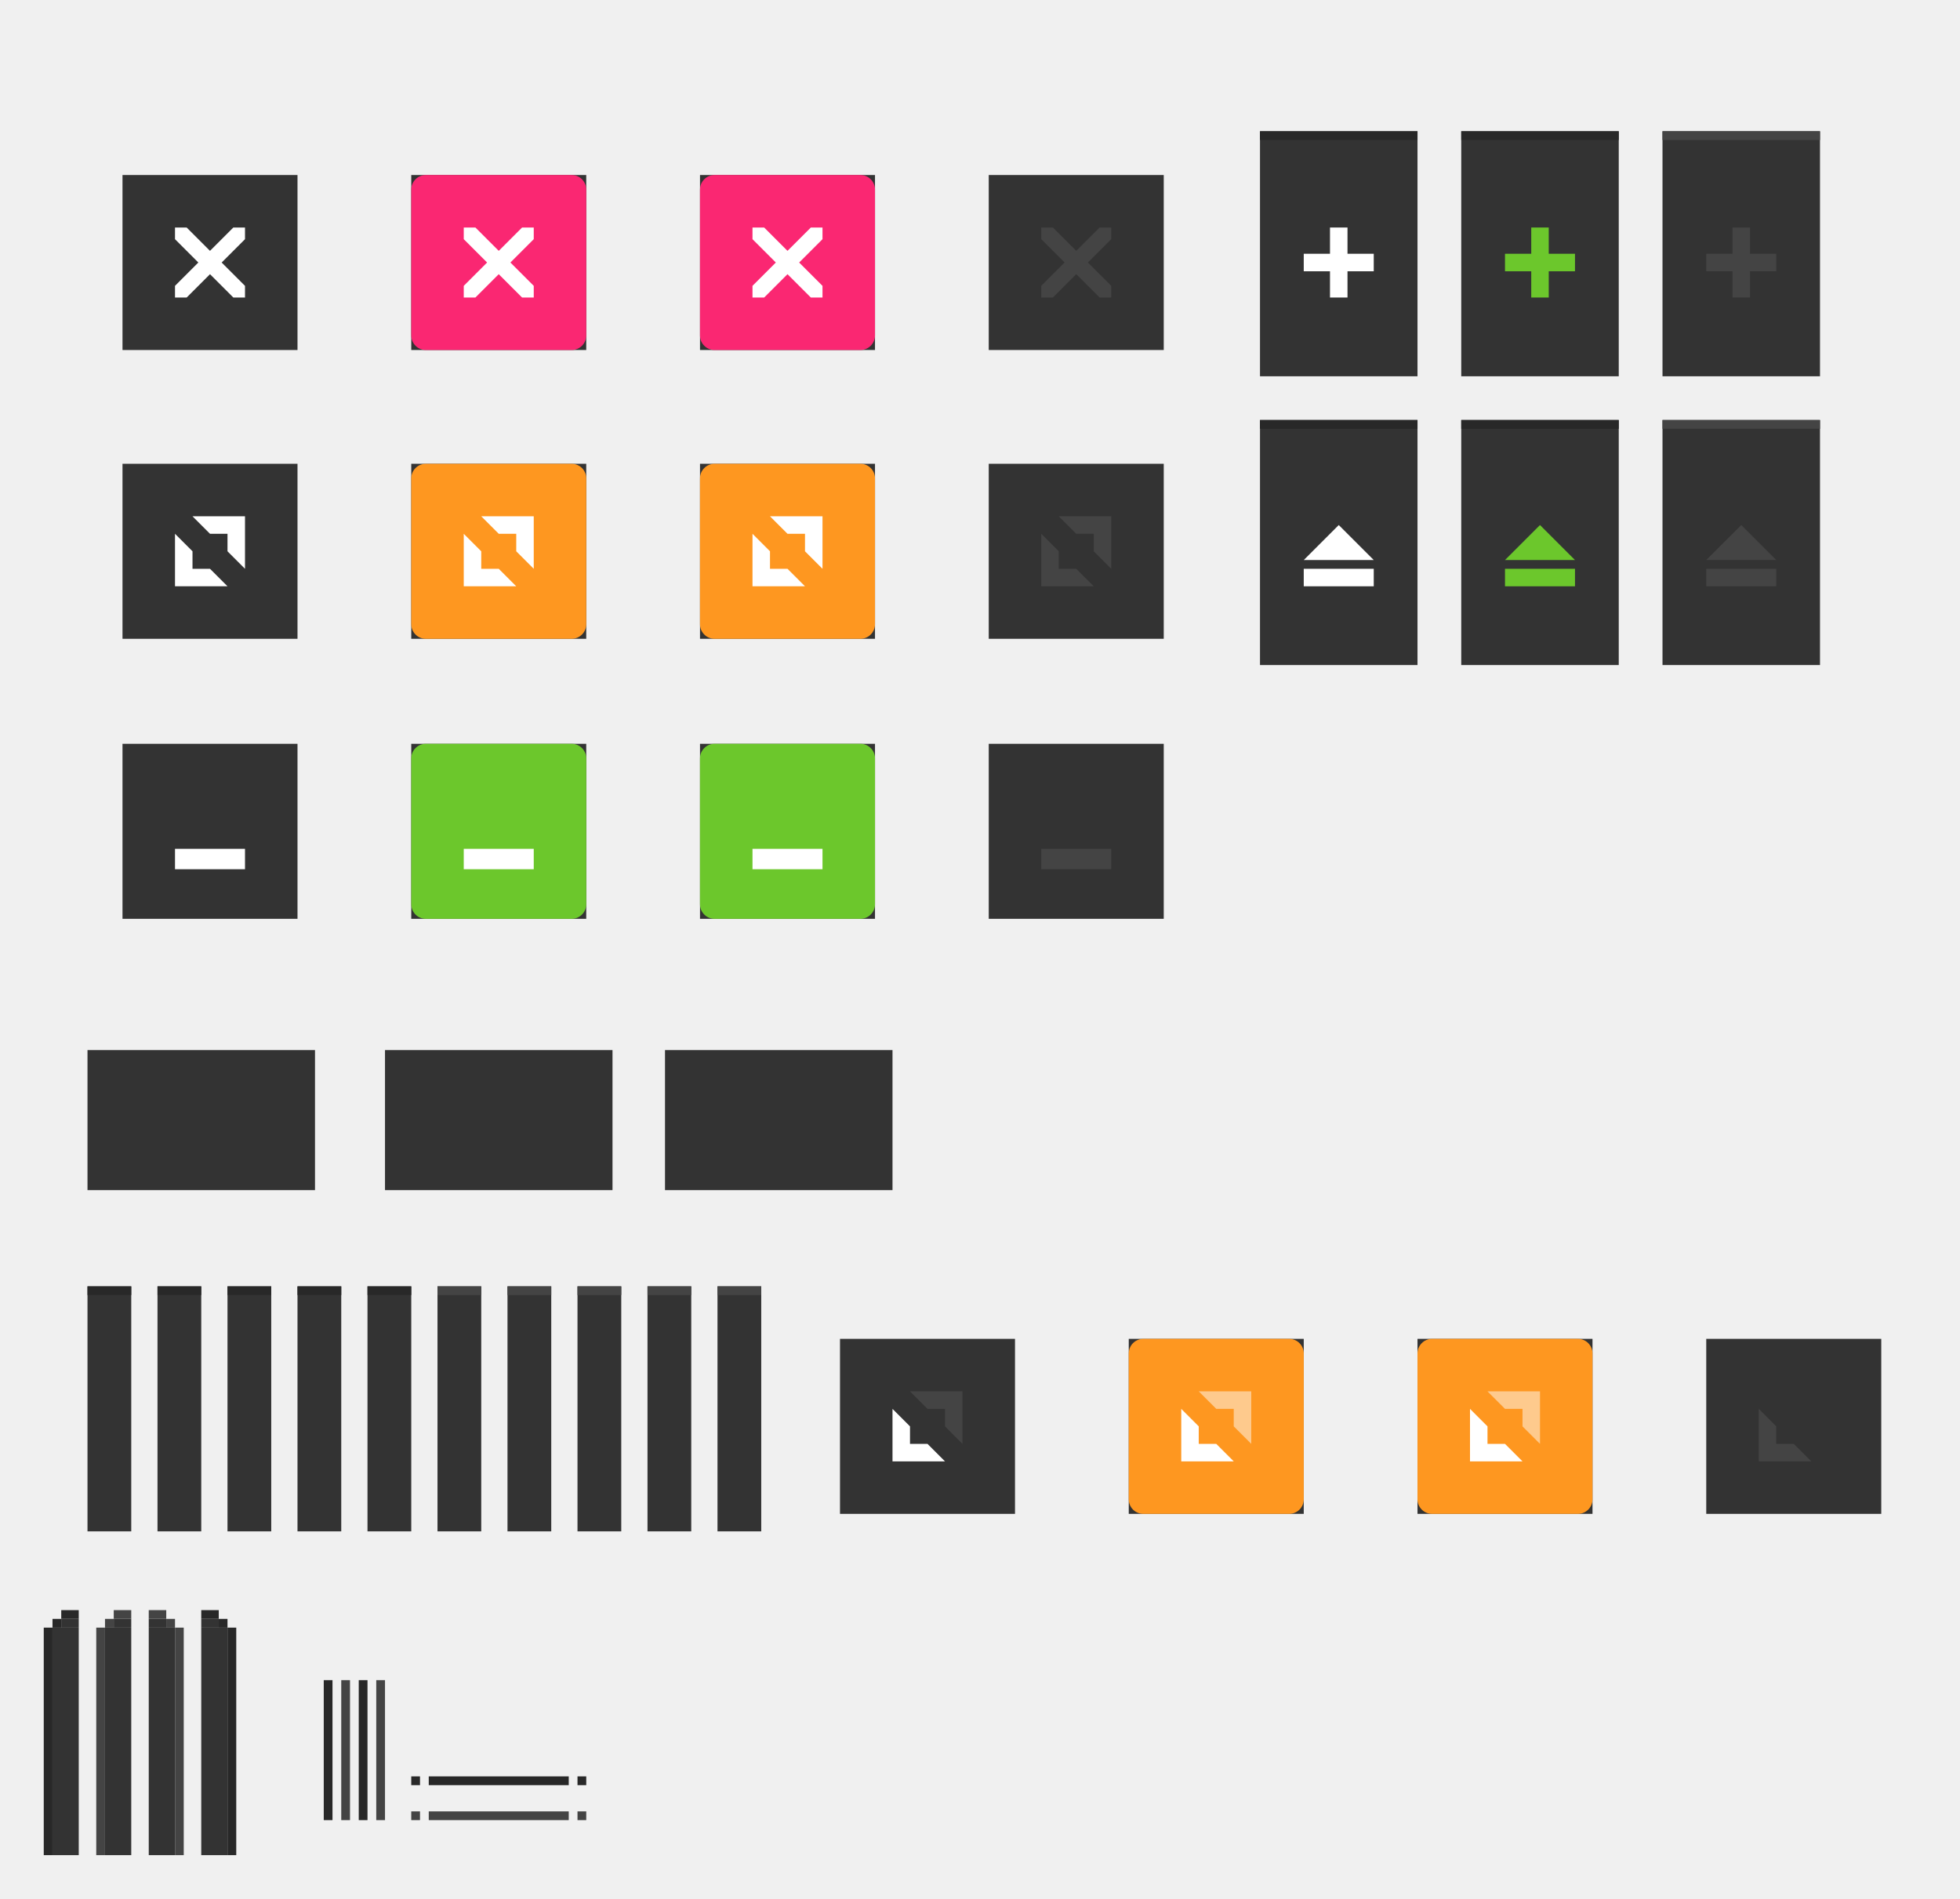
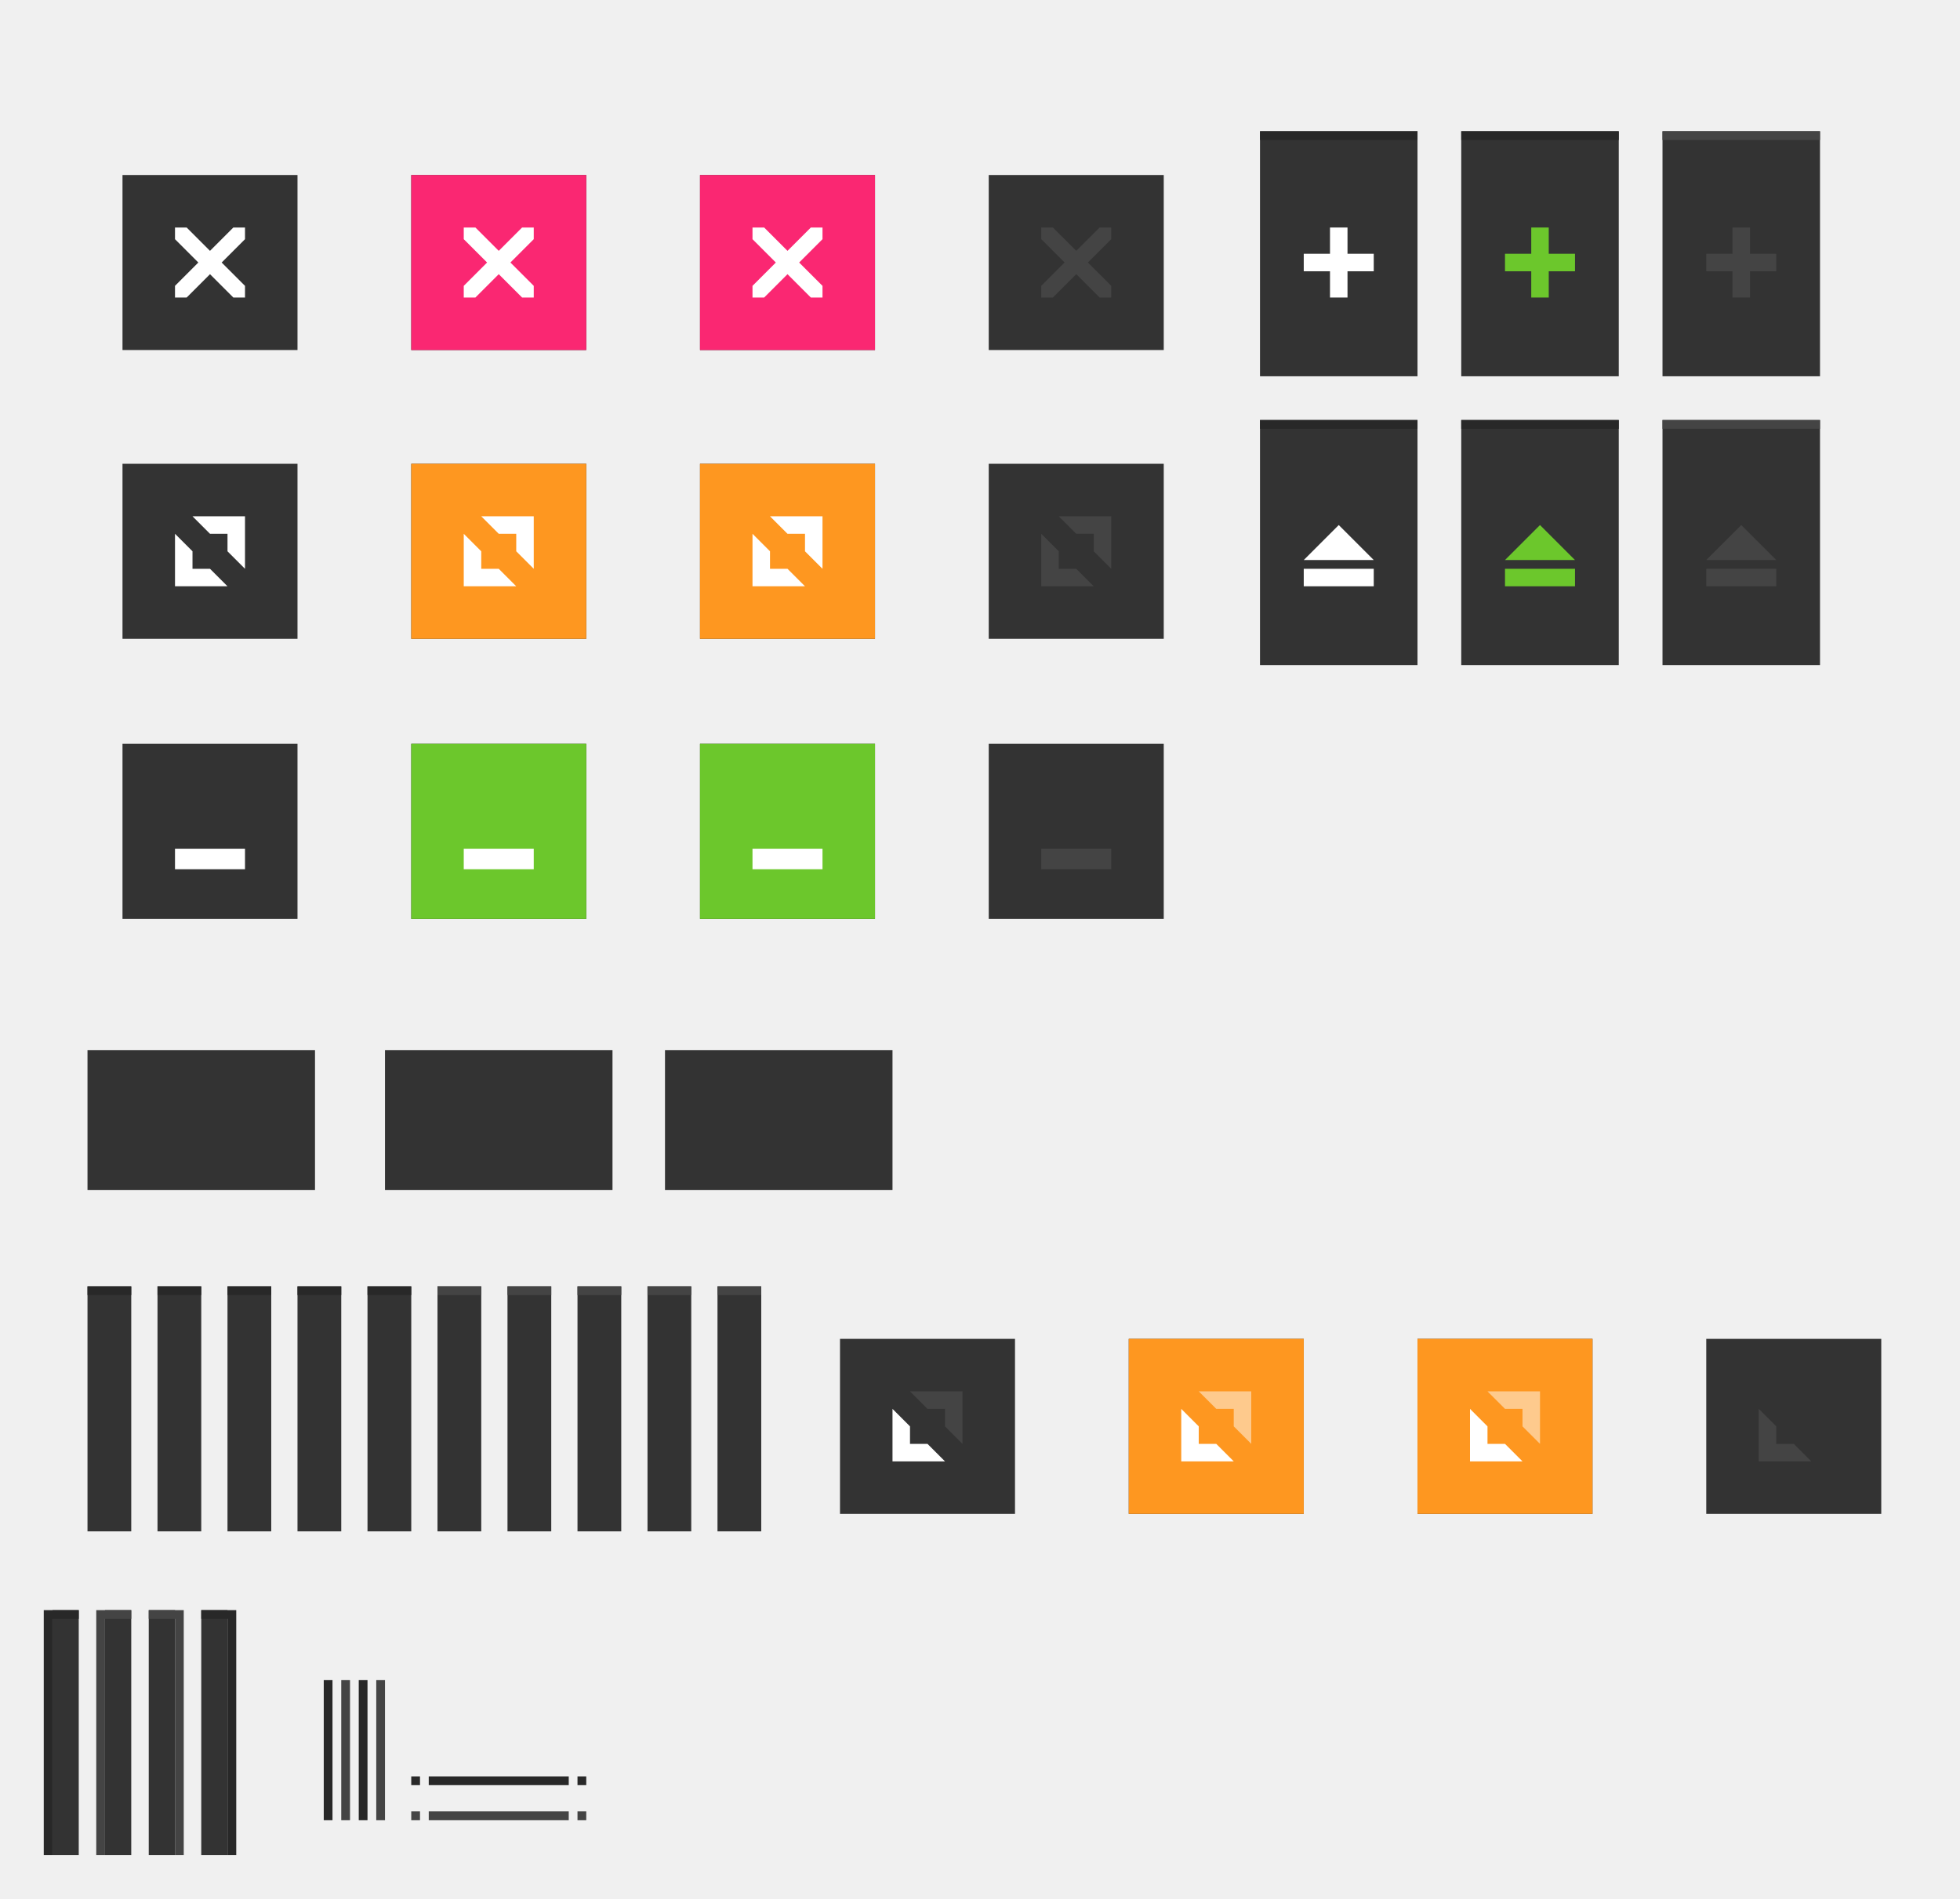
<svg xmlns="http://www.w3.org/2000/svg" xmlns:ns1="http://www.openswatchbook.org/uri/2009/osb" width="224" height="217" viewBox="0 0 224 217" id="svg2" version="1.1">
  <defs id="defs4">
    <linearGradient id="selected_bg_color" ns1:paint="solid">
      <stop style="stop-color:#5294e2;stop-opacity:1;" offset="0" id="stop4407" />
    </linearGradient>
    <linearGradient id="selected_fg_color" ns1:paint="solid">
      <stop style="stop-color:#ffffffgit;stop-opacity:1;" offset="0" id="stop4402" />
    </linearGradient>
  </defs>
  <g id="layer1" transform="translate(5,-547.3622)">
    <rect y="667.362" x="5" height="16" width="26" id="menu-active" style="opacity:1;fill:#333333;fill-opacity:1;stroke:none;stroke-width:1;stroke-linecap:butt;stroke-linejoin:round;stroke-miterlimit:4;stroke-dasharray:none;stroke-dashoffset:0;stroke-opacity:1" />
    <rect transform="scale(-1,1)" y="739.362" x="-37" height="16" width="1" id="right-active" style="opacity:1;fill:#282828;fill-opacity:1;stroke:none;stroke-width:1;stroke-linecap:butt;stroke-linejoin:round;stroke-miterlimit:4;stroke-dasharray:none;stroke-dashoffset:0;stroke-opacity:1" />
    <rect transform="scale(-1,1)" y="739.362" x="-39" height="16" width="1" id="right-inactive" style="opacity:1;fill:#444444;fill-opacity:1;stroke:none;stroke-width:1;stroke-linecap:butt;stroke-linejoin:round;stroke-miterlimit:4;stroke-dasharray:none;stroke-dashoffset:0;stroke-opacity:1" />
    <rect transform="matrix(0,-1,-1,0,0,0)" y="-60" x="-755.362" height="16" width="1" id="bottom-inactive" style="opacity:1;fill:#444444;fill-opacity:1;stroke:none;stroke-width:0.577;stroke-linecap:butt;stroke-linejoin:round;stroke-miterlimit:4;stroke-dasharray:none;stroke-dashoffset:0;stroke-opacity:1" />
    <rect transform="scale(-1,1)" y="739.362" x="-33" height="16" width="1" id="left-active" style="opacity:1;fill:#282828;fill-opacity:1;stroke:none;stroke-width:1;stroke-linecap:butt;stroke-linejoin:round;stroke-miterlimit:4;stroke-dasharray:none;stroke-dashoffset:0;stroke-opacity:1" />
    <rect transform="scale(-1,1)" y="739.362" x="-35" height="16" width="1" id="left-inactive" style="opacity:1;fill:#444444;fill-opacity:1;stroke:none;stroke-width:1;stroke-linecap:butt;stroke-linejoin:round;stroke-miterlimit:4;stroke-dasharray:none;stroke-dashoffset:0;stroke-opacity:1" />
    <rect transform="matrix(0,-1,-1,0,0,0)" y="-60" x="-751.362" height="16" width="1" id="bottom-active" style="opacity:1;fill:#282828;fill-opacity:1;stroke:none;stroke-width:0.577;stroke-linecap:butt;stroke-linejoin:round;stroke-miterlimit:4;stroke-dasharray:none;stroke-dashoffset:0;stroke-opacity:1" />
    <rect y="750.362" x="42" height="1" width="1" id="bottom-left-active" style="opacity:1;fill:#282828;fill-opacity:1;stroke:none;stroke-width:1;stroke-miterlimit:4;stroke-dasharray:none;stroke-opacity:0.063" />
    <rect style="opacity:1;fill:#444444;fill-opacity:1;stroke:none;stroke-width:1;stroke-miterlimit:4;stroke-dasharray:none;stroke-opacity:0.063" id="bottom-left-inactive" width="1" height="1" x="42" y="754.362" />
    <rect style="opacity:1;fill:#282828;fill-opacity:1;stroke:none;stroke-width:1;stroke-miterlimit:4;stroke-dasharray:none;stroke-opacity:0.063" id="bottom-right-active" width="1" height="1" x="61" y="750.362" />
    <rect y="754.362" x="61" height="1" width="1" id="bottom-right-inactive" style="opacity:1;fill:#444444;fill-opacity:1;stroke:none;stroke-width:1;stroke-miterlimit:4;stroke-dasharray:none;stroke-opacity:0.063" />
-     <g id="close-prelight" transform="translate(-246.7803,9.949768)">
-       <rect y="552.412" x="284.78" height="28" width="28" id="rect277" style="opacity:1;fill:#d6d6d6;fill-opacity:0;stroke:none;stroke-width:1;stroke-linecap:butt;stroke-linejoin:round;stroke-miterlimit:4;stroke-dasharray:none;stroke-dashoffset:0;stroke-opacity:1" />
-       <rect style="fill:#333333;fill-opacity:1" id="rect279" width="20" height="20" x="288.78" y="557.412" />
-       <rect style="opacity:1;fill:#fa2772;fill-opacity:1;stroke:none;stroke-width:1;stroke-miterlimit:4;stroke-dasharray:none;stroke-dashoffset:0;stroke-opacity:1" id="rect281" width="20" height="20" x="288.78" y="557.412" ry="1.667" />
-       <path style="fill:#ffffff;fill-opacity:1;stroke:none" d="m 294.78,563.412 v 1.333 l 2.667,2.667 -2.667,2.667 v 1.333 h 1.333 l 2.667,-2.667 2.667,2.667 h 1.333 v -1.333 l -2.667,-2.667 2.667,-2.667 v -1.333 h -1.333 l -2.667,2.667 -2.667,-2.667 z" id="path283" />
+     <g id="close-prelight">
+       <rect y="562.362" x="38" height="28" width="28" id="rect277" style="opacity:1;fill:#d6d6d6;fill-opacity:0;stroke:none;stroke-width:1;stroke-linecap:butt;stroke-linejoin:round;stroke-miterlimit:4;stroke-dasharray:none;stroke-dashoffset:0;stroke-opacity:1" />
+       <rect style="fill:#333333;fill-opacity:1" id="rect279" width="20" height="20" x="42" y="567.362" />
+       <rect style="opacity:1;fill:#fa2772;fill-opacity:1;stroke:none;stroke-width:1;stroke-miterlimit:4;stroke-dasharray:none;stroke-dashoffset:0;stroke-opacity:1" id="rect281" width="20" height="20" x="42" y="567.362" ry="0" />
+       <path style="fill:#ffffff;fill-opacity:1;stroke:none" d="m 48,573.362 v 1.333 l 2.667,2.667 -2.667,2.667 v 1.333 h 1.333 l 2.667,-2.667 2.667,2.667 h 1.333 v -1.333 l -2.667,-2.667 2.667,-2.667 v -1.333 h -1.333 l -2.667,2.667 -2.667,-2.667 z" id="path283" />
    </g>
    <g id="close-active">
      <rect style="opacity:1;fill:#d6d6d6;fill-opacity:0;stroke:none;stroke-width:1;stroke-linecap:butt;stroke-linejoin:round;stroke-miterlimit:4;stroke-dasharray:none;stroke-dashoffset:0;stroke-opacity:1" id="rect289" width="28" height="28" x="5" y="562.362" />
      <rect style="fill:#333333;fill-opacity:1" id="rect291" width="20" height="20" x="9" y="567.362" />
      <rect ry="1.667" y="567.362" x="9" height="20" width="20" id="rect293" style="opacity:1;fill:#3399ff;fill-opacity:0;stroke:none;stroke-width:1;stroke-miterlimit:4;stroke-dasharray:none;stroke-dashoffset:0;stroke-opacity:1" />
      <path id="path297" d="m 15,573.362 v 1.333 l 2.667,2.667 -2.667,2.667 v 1.333 h 1.333 l 2.667,-2.667 2.667,2.667 h 1.333 v -1.333 l -2.667,-2.667 2.667,-2.667 v -1.333 h -1.333 l -2.667,2.667 -2.667,-2.667 z" style="fill:#ffffff;fill-opacity:1;stroke:none" />
    </g>
    <g id="maximize-active">
      <rect style="fill:#333333;fill-opacity:1" id="rect303" width="20" height="20" x="9" y="600.362" />
      <rect y="595.362" x="5" height="28" width="28" id="rect305" style="opacity:1;fill:#d6d6d6;fill-opacity:0;stroke:none;stroke-width:1;stroke-linecap:butt;stroke-linejoin:round;stroke-miterlimit:4;stroke-dasharray:none;stroke-dashoffset:0;stroke-opacity:1" />
      <rect style="opacity:1;fill:#4a90d9;fill-opacity:0;stroke:none;stroke-width:1;stroke-miterlimit:4;stroke-dasharray:none;stroke-dashoffset:0;stroke-opacity:1" id="rect307" width="20" height="20" x="9" y="600.362" ry="1.667" />
      <path style="fill:#ffffff;fill-opacity:1;fill-rule:evenodd;stroke:none;stroke-width:1px;stroke-linecap:butt;stroke-linejoin:miter;stroke-opacity:1" d="m 17,606.362 2,2 h 2 v 2 l 2,2 v -6 z m -2,2 v 6 h 6 l -2,-2 h -2 v -2 z" id="path311" />
    </g>
-     <g id="maximize-prelight" transform="translate(-246.7803,9.949768)">
-       <rect style="fill:#6a6a6a;fill-opacity:0" id="rect317" width="28" height="28" x="284.78" y="585.412" />
-       <rect style="fill:#333333;fill-opacity:1" id="rect319" width="20" height="20" x="288.78" y="590.412" ry="2.841797e-05" />
-       <rect ry="1.667" y="590.412" x="288.78" height="20" width="20" id="rect321" style="opacity:1;fill:#fe9720;fill-opacity:1;stroke:none;stroke-width:1;stroke-miterlimit:4;stroke-dasharray:none;stroke-dashoffset:0;stroke-opacity:1" />
-       <path id="path323" d="m 296.78,596.412 2,2 h 2 v 2 l 2,2 v -6 z m -2,2 v 6 h 6 l -2,-2 h -2 v -2 z" style="fill:#ffffff;fill-opacity:1;fill-rule:evenodd;stroke:none;stroke-width:1px;stroke-linecap:butt;stroke-linejoin:miter;stroke-opacity:1" />
+     <g id="maximize-prelight">
+       <rect style="fill:#6a6a6a;fill-opacity:0" id="rect317" width="28" height="28" x="38" y="595.362" />
+       <rect style="fill:#333333;fill-opacity:1" id="rect319" width="20" height="20" x="42" y="600.362" ry="2.841797e-05" />
+       <rect ry="0" y="600.362" x="42" height="20" width="20" id="rect321" style="opacity:1;fill:#fe9720;fill-opacity:1;stroke:none;stroke-width:1;stroke-miterlimit:4;stroke-dasharray:none;stroke-dashoffset:0;stroke-opacity:1" />
+       <path id="path323" d="m 50,606.362 2,2 h 2 v 2 l 2,2 v -6 z m -2,2 v 6 h 6 l -2,-2 h -2 v -2 z" style="fill:#ffffff;fill-opacity:1;fill-rule:evenodd;stroke:none;stroke-width:1px;stroke-linecap:butt;stroke-linejoin:miter;stroke-opacity:1" />
    </g>
    <g id="hide-active">
      <rect y="627.362" x="5" height="28" width="28" id="rect329" style="opacity:1;fill:#d6d6d6;fill-opacity:0;stroke:none;stroke-width:1;stroke-linecap:butt;stroke-linejoin:round;stroke-miterlimit:4;stroke-dasharray:none;stroke-dashoffset:0;stroke-opacity:1" />
      <rect style="fill:#333333;fill-opacity:1" id="rect331" width="20" height="20" x="9" y="632.362" />
      <rect ry="1.667" y="632.362" x="9" height="20" width="20" id="rect333" style="opacity:1;fill:#4a90d9;fill-opacity:0;stroke:none;stroke-width:1;stroke-miterlimit:4;stroke-dasharray:none;stroke-dashoffset:0;stroke-opacity:1" />
      <rect style="opacity:1;fill:#ffffff;fill-opacity:1;stroke:none;stroke-width:1;stroke-miterlimit:4;stroke-dasharray:none;stroke-dashoffset:0;stroke-opacity:1" id="rect337" width="8" height="2.333" x="15" y="644.362" />
    </g>
-     <g id="hide-prelight" transform="translate(-246.7803,9.949768)">
-       <rect y="617.412" x="284.78" height="28" width="28" id="rect343" style="opacity:1;fill:#d6d6d6;fill-opacity:0;stroke:none;stroke-width:1;stroke-linecap:butt;stroke-linejoin:round;stroke-miterlimit:4;stroke-dasharray:none;stroke-dashoffset:0;stroke-opacity:1" />
-       <rect style="fill:#333333;fill-opacity:1" id="rect345" width="20" height="20" x="288.78" y="622.412" />
-       <rect style="opacity:1;fill:#6cc72c;fill-opacity:1;stroke:none;stroke-width:1;stroke-miterlimit:4;stroke-dasharray:none;stroke-dashoffset:0;stroke-opacity:1" id="rect347" width="20" height="20" x="288.78" y="622.412" ry="1.667" />
-       <rect y="634.412" x="294.78" height="2.333" width="8" id="rect349" style="opacity:1;fill:#ffffff;fill-opacity:1;stroke:none;stroke-width:1;stroke-miterlimit:4;stroke-dasharray:none;stroke-dashoffset:0;stroke-opacity:1" />
+     <g id="hide-prelight">
+       <rect y="627.362" x="38" height="28" width="28" id="rect343" style="opacity:1;fill:#d6d6d6;fill-opacity:0;stroke:none;stroke-width:1;stroke-linecap:butt;stroke-linejoin:round;stroke-miterlimit:4;stroke-dasharray:none;stroke-dashoffset:0;stroke-opacity:1" />
+       <rect style="fill:#333333;fill-opacity:1" id="rect345" width="20" height="20" x="42" y="632.362" />
+       <rect style="opacity:1;fill:#6cc72c;fill-opacity:1;stroke:none;stroke-width:1;stroke-miterlimit:4;stroke-dasharray:none;stroke-dashoffset:0;stroke-opacity:1" id="rect347" width="20" height="20" x="42" y="632.362" ry="0" />
+       <rect y="644.362" x="48" height="2.333" width="8" id="rect349" style="opacity:1;fill:#ffffff;fill-opacity:1;stroke:none;stroke-width:1;stroke-miterlimit:4;stroke-dasharray:none;stroke-dashoffset:0;stroke-opacity:1" />
    </g>
    <g id="stick-active">
      <rect style="opacity:1;fill:#333333;fill-opacity:1;stroke:none;stroke-width:0.802;stroke-linecap:butt;stroke-linejoin:round;stroke-miterlimit:4;stroke-dasharray:none;stroke-dashoffset:0;stroke-opacity:1" id="rect355" width="18" height="28" x="139" y="562.362" />
      <rect style="opacity:1;fill:#282828;fill-opacity:1;stroke:none;stroke-width:0.802;stroke-linecap:butt;stroke-linejoin:round;stroke-miterlimit:4;stroke-dasharray:none;stroke-dashoffset:0;stroke-opacity:1" id="rect357" width="18" height="1" x="139" y="562.362" />
      <g id="g365" transform="translate(-4,9.00001)" style="fill:#ffffff;fill-opacity:1">
        <rect y="564.362" x="151" height="8" width="2" id="rect361" style="opacity:1;fill:#ffffff;fill-opacity:1;stroke:none;stroke-width:1;stroke-linecap:butt;stroke-linejoin:round;stroke-miterlimit:4;stroke-dasharray:none;stroke-dashoffset:0;stroke-opacity:1" />
        <rect transform="rotate(90)" y="-156" x="567.362" height="8" width="2" id="rect363" style="opacity:1;fill:#ffffff;fill-opacity:1;stroke:none;stroke-width:1;stroke-linecap:butt;stroke-linejoin:round;stroke-miterlimit:4;stroke-dasharray:none;stroke-dashoffset:0;stroke-opacity:1" />
      </g>
    </g>
    <g id="stick-pressed">
      <rect y="562.362" x="162" height="28" width="18" id="rect371" style="opacity:1;fill:#333333;fill-opacity:1;stroke:none;stroke-width:0.802;stroke-linecap:butt;stroke-linejoin:round;stroke-miterlimit:4;stroke-dasharray:none;stroke-dashoffset:0;stroke-opacity:1" />
      <rect y="562.362" x="162" height="1" width="18" id="rect373" style="opacity:1;fill:#282828;fill-opacity:1;stroke:none;stroke-width:0.802;stroke-linecap:butt;stroke-linejoin:round;stroke-miterlimit:4;stroke-dasharray:none;stroke-dashoffset:0;stroke-opacity:1" />
      <g id="g381" transform="translate(19,9.00001)" style="fill:#6cc72c;fill-opacity:1">
        <rect y="564.362" x="151" height="8" width="2" id="rect377" style="opacity:1;fill:#6cc72c;fill-opacity:1;stroke:none;stroke-width:1;stroke-linecap:butt;stroke-linejoin:round;stroke-miterlimit:4;stroke-dasharray:none;stroke-dashoffset:0;stroke-opacity:1" />
        <rect transform="rotate(90)" y="-156" x="567.362" height="8" width="2" id="rect379" style="opacity:1;fill:#6cc72c;fill-opacity:1;stroke:none;stroke-width:1;stroke-linecap:butt;stroke-linejoin:round;stroke-miterlimit:4;stroke-dasharray:none;stroke-dashoffset:0;stroke-opacity:1" />
      </g>
    </g>
    <g id="stick-inactive">
      <rect y="562.362" x="185" height="28" width="18" id="rect387" style="opacity:1;fill:#333333;fill-opacity:1;stroke:none;stroke-width:0.802;stroke-linecap:butt;stroke-linejoin:round;stroke-miterlimit:4;stroke-dasharray:none;stroke-dashoffset:0;stroke-opacity:1" />
      <rect y="562.362" x="185" height="1" width="18" id="rect389" style="opacity:1;fill:#444444;fill-opacity:1;stroke:none;stroke-width:0.802;stroke-linecap:butt;stroke-linejoin:round;stroke-miterlimit:4;stroke-dasharray:none;stroke-dashoffset:0;stroke-opacity:1" />
      <g id="g397" transform="translate(42,9.00001)" style="fill:#444444;fill-opacity:1">
        <rect y="564.362" x="151" height="8" width="2" id="rect393" style="opacity:1;fill:#444444;fill-opacity:1;stroke:none;stroke-width:1;stroke-linecap:butt;stroke-linejoin:round;stroke-miterlimit:4;stroke-dasharray:none;stroke-dashoffset:0;stroke-opacity:1" />
        <rect transform="rotate(90)" y="-156" x="567.362" height="8" width="2" id="rect395" style="opacity:1;fill:#444444;fill-opacity:1;stroke:none;stroke-width:1;stroke-linecap:butt;stroke-linejoin:round;stroke-miterlimit:4;stroke-dasharray:none;stroke-dashoffset:0;stroke-opacity:1" />
      </g>
    </g>
    <g id="shade-active">
      <rect style="opacity:1;fill:#333333;fill-opacity:1;stroke:none;stroke-width:0.802;stroke-linecap:butt;stroke-linejoin:round;stroke-miterlimit:4;stroke-dasharray:none;stroke-dashoffset:0;stroke-opacity:1" id="rect403" width="18" height="28" x="139" y="595.362" />
      <rect style="opacity:1;fill:#282828;fill-opacity:1;stroke:none;stroke-width:0.802;stroke-linecap:butt;stroke-linejoin:round;stroke-miterlimit:4;stroke-dasharray:none;stroke-dashoffset:0;stroke-opacity:1" id="rect405" width="18" height="1" x="139" y="595.362" />
      <g id="g413" transform="translate(-6,4.999988)" style="fill:#ffffff;fill-opacity:1">
        <rect style="opacity:1;fill:#ffffff;fill-opacity:1;stroke:none;stroke-width:1;stroke-linecap:butt;stroke-linejoin:round;stroke-miterlimit:4;stroke-dasharray:none;stroke-dashoffset:0;stroke-opacity:1" id="rect409" width="2" height="8" x="607.362" y="-158" transform="rotate(90)" />
        <path id="path411" d="m 154,602.362 4,4 h -8 z" style="opacity:1;fill:#ffffff;fill-opacity:1;stroke:none;stroke-width:1;stroke-linecap:butt;stroke-linejoin:round;stroke-miterlimit:4;stroke-dasharray:none;stroke-dashoffset:0;stroke-opacity:1" />
      </g>
    </g>
    <g id="shade-pressed">
      <rect y="595.362" x="162" height="28" width="18" id="rect419" style="opacity:1;fill:#333333;fill-opacity:1;stroke:none;stroke-width:0.802;stroke-linecap:butt;stroke-linejoin:round;stroke-miterlimit:4;stroke-dasharray:none;stroke-dashoffset:0;stroke-opacity:1" />
      <rect y="595.362" x="162" height="1" width="18" id="rect421" style="opacity:1;fill:#282828;fill-opacity:1;stroke:none;stroke-width:0.802;stroke-linecap:butt;stroke-linejoin:round;stroke-miterlimit:4;stroke-dasharray:none;stroke-dashoffset:0;stroke-opacity:1" />
      <g id="g429" transform="translate(17,4.999988)" style="fill:#6cc72c;fill-opacity:1">
        <rect style="opacity:1;fill:#6cc72c;fill-opacity:1;stroke:none;stroke-width:1;stroke-linecap:butt;stroke-linejoin:round;stroke-miterlimit:4;stroke-dasharray:none;stroke-dashoffset:0;stroke-opacity:1" id="rect425" width="2" height="8" x="607.362" y="-158" transform="rotate(90)" />
        <path id="path427" d="m 154,602.362 4,4 h -8 z" style="opacity:1;fill:#6cc72c;fill-opacity:1;stroke:none;stroke-width:1;stroke-linecap:butt;stroke-linejoin:round;stroke-miterlimit:4;stroke-dasharray:none;stroke-dashoffset:0;stroke-opacity:1" />
      </g>
    </g>
    <g id="shade-inactive">
      <rect y="595.362" x="185" height="28" width="18" id="rect435" style="opacity:1;fill:#333333;fill-opacity:1;stroke:none;stroke-width:0.802;stroke-linecap:butt;stroke-linejoin:round;stroke-miterlimit:4;stroke-dasharray:none;stroke-dashoffset:0;stroke-opacity:1" />
      <rect y="595.362" x="185" height="1" width="18" id="rect437" style="opacity:1;fill:#444444;fill-opacity:1;stroke:none;stroke-width:0.802;stroke-linecap:butt;stroke-linejoin:round;stroke-miterlimit:4;stroke-dasharray:none;stroke-dashoffset:0;stroke-opacity:1" />
      <g id="g445" transform="translate(40,4.999988)" style="fill:#444444;fill-opacity:1">
        <rect style="opacity:1;fill:#444444;fill-opacity:1;stroke:none;stroke-width:1;stroke-linecap:butt;stroke-linejoin:round;stroke-miterlimit:4;stroke-dasharray:none;stroke-dashoffset:0;stroke-opacity:1" id="rect441" width="2" height="8" x="607.362" y="-158" transform="rotate(90)" />
        <path id="path443" d="m 154,602.362 4,4 h -8 z" style="opacity:1;fill:#444444;fill-opacity:1;stroke:none;stroke-width:1;stroke-linecap:butt;stroke-linejoin:round;stroke-miterlimit:4;stroke-dasharray:none;stroke-dashoffset:0;stroke-opacity:1" />
      </g>
    </g>
    <g id="title-1-active">
      <rect style="opacity:1;fill:#333333;fill-opacity:1;stroke:none;stroke-width:0.423;stroke-linecap:butt;stroke-linejoin:round;stroke-miterlimit:4;stroke-dasharray:none;stroke-dashoffset:0;stroke-opacity:1" id="rect487" width="5" height="28" x="5" y="694.362" />
      <rect style="opacity:1;fill:#282828;fill-opacity:1;stroke:none;stroke-width:0.423;stroke-linecap:butt;stroke-linejoin:round;stroke-miterlimit:4;stroke-dasharray:none;stroke-dashoffset:0;stroke-opacity:1" id="rect489" width="5" height="1" x="5" y="694.362" />
    </g>
    <g id="title-2-active">
      <rect y="694.362" x="13" height="28" width="5" id="rect495" style="opacity:1;fill:#333333;fill-opacity:1;stroke:none;stroke-width:0.423;stroke-linecap:butt;stroke-linejoin:round;stroke-miterlimit:4;stroke-dasharray:none;stroke-dashoffset:0;stroke-opacity:1" />
      <rect y="694.362" x="13" height="1" width="5" id="rect497" style="opacity:1;fill:#282828;fill-opacity:1;stroke:none;stroke-width:0.423;stroke-linecap:butt;stroke-linejoin:round;stroke-miterlimit:4;stroke-dasharray:none;stroke-dashoffset:0;stroke-opacity:1" />
    </g>
    <g id="title-3-active">
      <rect style="opacity:1;fill:#333333;fill-opacity:1;stroke:none;stroke-width:0.423;stroke-linecap:butt;stroke-linejoin:round;stroke-miterlimit:4;stroke-dasharray:none;stroke-dashoffset:0;stroke-opacity:1" id="rect503" width="5" height="28" x="21" y="694.362" />
      <rect style="opacity:1;fill:#282828;fill-opacity:1;stroke:none;stroke-width:0.423;stroke-linecap:butt;stroke-linejoin:round;stroke-miterlimit:4;stroke-dasharray:none;stroke-dashoffset:0;stroke-opacity:1" id="rect505" width="5" height="1" x="21" y="694.362" />
    </g>
    <g id="title-4-active">
      <rect y="694.362" x="29" height="28" width="5" id="rect511" style="opacity:1;fill:#333333;fill-opacity:1;stroke:none;stroke-width:0.423;stroke-linecap:butt;stroke-linejoin:round;stroke-miterlimit:4;stroke-dasharray:none;stroke-dashoffset:0;stroke-opacity:1" />
      <rect y="694.362" x="29" height="1" width="5" id="rect513" style="opacity:1;fill:#282828;fill-opacity:1;stroke:none;stroke-width:0.423;stroke-linecap:butt;stroke-linejoin:round;stroke-miterlimit:4;stroke-dasharray:none;stroke-dashoffset:0;stroke-opacity:1" />
    </g>
    <g id="title-5-active">
      <rect style="opacity:1;fill:#333333;fill-opacity:1;stroke:none;stroke-width:0.423;stroke-linecap:butt;stroke-linejoin:round;stroke-miterlimit:4;stroke-dasharray:none;stroke-dashoffset:0;stroke-opacity:1" id="rect519" width="5" height="28" x="37" y="694.362" />
      <rect style="opacity:1;fill:#282828;fill-opacity:1;stroke:none;stroke-width:0.423;stroke-linecap:butt;stroke-linejoin:round;stroke-miterlimit:4;stroke-dasharray:none;stroke-dashoffset:0;stroke-opacity:1" id="rect521" width="5" height="1" x="37" y="694.362" />
    </g>
    <g id="title-1-inactive">
      <rect y="694.362" x="45" height="28" width="5" id="rect527" style="opacity:1;fill:#333333;fill-opacity:1;stroke:none;stroke-width:0.423;stroke-linecap:butt;stroke-linejoin:round;stroke-miterlimit:4;stroke-dasharray:none;stroke-dashoffset:0;stroke-opacity:1" />
      <rect y="694.362" x="45" height="1" width="5" id="rect529" style="opacity:1;fill:#444444;fill-opacity:1;stroke:none;stroke-width:0.423;stroke-linecap:butt;stroke-linejoin:round;stroke-miterlimit:4;stroke-dasharray:none;stroke-dashoffset:0;stroke-opacity:1" />
    </g>
    <g id="title-2-inactive">
      <rect style="opacity:1;fill:#333333;fill-opacity:1;stroke:none;stroke-width:0.423;stroke-linecap:butt;stroke-linejoin:round;stroke-miterlimit:4;stroke-dasharray:none;stroke-dashoffset:0;stroke-opacity:1" id="rect535" width="5" height="28" x="53" y="694.362" />
      <rect style="opacity:1;fill:#444444;fill-opacity:1;stroke:none;stroke-width:0.423;stroke-linecap:butt;stroke-linejoin:round;stroke-miterlimit:4;stroke-dasharray:none;stroke-dashoffset:0;stroke-opacity:1" id="rect537" width="5" height="1" x="53" y="694.362" />
    </g>
    <g id="title-3-inactive">
      <rect y="694.362" x="61" height="28" width="5" id="rect543" style="opacity:1;fill:#333333;fill-opacity:1;stroke:none;stroke-width:0.423;stroke-linecap:butt;stroke-linejoin:round;stroke-miterlimit:4;stroke-dasharray:none;stroke-dashoffset:0;stroke-opacity:1" />
      <rect y="694.362" x="61" height="1" width="5" id="rect545" style="opacity:1;fill:#444444;fill-opacity:1;stroke:none;stroke-width:0.423;stroke-linecap:butt;stroke-linejoin:round;stroke-miterlimit:4;stroke-dasharray:none;stroke-dashoffset:0;stroke-opacity:1" />
    </g>
    <g id="title-4-inactive">
      <rect style="opacity:1;fill:#333333;fill-opacity:1;stroke:none;stroke-width:0.423;stroke-linecap:butt;stroke-linejoin:round;stroke-miterlimit:4;stroke-dasharray:none;stroke-dashoffset:0;stroke-opacity:1" id="rect551" width="5" height="28" x="69" y="694.362" />
      <rect style="opacity:1;fill:#444444;fill-opacity:1;stroke:none;stroke-width:0.423;stroke-linecap:butt;stroke-linejoin:round;stroke-miterlimit:4;stroke-dasharray:none;stroke-dashoffset:0;stroke-opacity:1" id="rect553" width="5" height="1" x="69" y="694.362" />
    </g>
    <g id="title-5-inactive">
      <rect y="694.362" x="77" height="28" width="5" id="rect559" style="opacity:1;fill:#333333;fill-opacity:1;stroke:none;stroke-width:0.423;stroke-linecap:butt;stroke-linejoin:round;stroke-miterlimit:4;stroke-dasharray:none;stroke-dashoffset:0;stroke-opacity:1" />
      <rect y="694.362" x="77" height="1" width="5" id="rect561" style="opacity:1;fill:#444444;fill-opacity:1;stroke:none;stroke-width:0.423;stroke-linecap:butt;stroke-linejoin:round;stroke-miterlimit:4;stroke-dasharray:none;stroke-dashoffset:0;stroke-opacity:1" />
    </g>
    <g id="top-left-active">
-       <rect transform="scale(-1,1)" style="fill:#333333;fill-opacity:1;stroke-width:1.041" id="rect603" width="3" height="26" x="-4" y="733.362" />
-       <rect transform="scale(-1,1)" style="fill:#333333;fill-opacity:1" id="rect605" width="2" height="1" x="-4" y="732.362" />
-       <rect transform="scale(-1,1)" style="fill:#282828;fill-opacity:1" id="rect607" width="1" height="1" x="-2" y="732.362" />
-       <rect transform="scale(-1,1)" style="fill:#282828;fill-opacity:1" id="rect609" width="2" height="1" x="-4" y="731.362" />
-       <rect transform="scale(-1,1)" style="fill:#282828;fill-opacity:1;stroke-width:1.041" id="rect611" width="1" height="26" x="-1" y="733.362" />
-     </g>
-     <g id="maximize-pressed" transform="translate(-213.7803,9.94977)">
-       <rect y="585.412" x="284.78" height="28" width="28" id="rect1622" style="fill:#6a6a6a;fill-opacity:0" />
-       <rect ry="2.841797e-05" y="590.412" x="288.78" height="20" width="20" id="rect1624" style="fill:#333333;fill-opacity:1" />
-       <rect style="opacity:1;fill:#fe9720;fill-opacity:1;stroke:none;stroke-width:1;stroke-miterlimit:4;stroke-dasharray:none;stroke-dashoffset:0;stroke-opacity:1" id="rect1626" width="20" height="20" x="288.78" y="590.412" ry="1.667" />
-       <path style="fill:#ffffff;fill-opacity:1;fill-rule:evenodd;stroke:none;stroke-width:1px;stroke-linecap:butt;stroke-linejoin:miter;stroke-opacity:1" d="m 296.78,596.412 2,2 h 2 v 2 l 2,2 v -6 z m -2,2 v 6 h 6 l -2,-2 h -2 v -2 z" id="path1628" />
+       <rect transform="scale(-1,1)" style="fill:#333333;fill-opacity:1;stroke-width:1.08" id="rect603" width="3" height="28" x="-4" y="731.362" />
+       <path id="rect609" transform="translate(-5,547.3622)" d="M 5 184 L 5 185 L 5 212 L 6 212 L 6 185 L 9 185 L 9 184 L 6 184 L 5 184 z " style="fill:#282828;fill-opacity:1;stroke-width:1.414" />
+     </g>
+     <g id="maximize-pressed">
+       <rect y="595.362" x="71" height="28" width="28" id="rect1622" style="fill:#6a6a6a;fill-opacity:0" />
+       <rect ry="2.841797e-05" y="600.362" x="75" height="20" width="20" id="rect1624" style="fill:#333333;fill-opacity:1" />
+       <rect style="opacity:1;fill:#fe9720;fill-opacity:1;stroke:none;stroke-width:1;stroke-miterlimit:4;stroke-dasharray:none;stroke-dashoffset:0;stroke-opacity:1" id="rect1626" width="20" height="20" x="75" y="600.362" ry="0" />
+       <path style="fill:#ffffff;fill-opacity:1;fill-rule:evenodd;stroke:none;stroke-width:1px;stroke-linecap:butt;stroke-linejoin:miter;stroke-opacity:1" d="m 83,606.362 2,2 h 2 v 2 l 2,2 v -6 z m -2,2 v 6 h 6 l -2,-2 h -2 v -2 z" id="path1628" />
    </g>
    <g id="maximize-inactive" transform="translate(-246.7803,9.949768)">
      <rect y="590.412" x="354.78" height="20" width="20" id="rect1632" style="fill:#333333;fill-opacity:1" />
      <rect style="opacity:1;fill:#d6d6d6;fill-opacity:0;stroke:none;stroke-width:1;stroke-linecap:butt;stroke-linejoin:round;stroke-miterlimit:4;stroke-dasharray:none;stroke-dashoffset:0;stroke-opacity:1" id="rect1634" width="28" height="28" x="350.78" y="585.412" />
      <rect ry="1.667" y="590.413" x="354.78" height="20" width="20" id="rect1636" style="opacity:1;fill:#4a90d9;fill-opacity:0;stroke:none;stroke-width:1;stroke-miterlimit:4;stroke-dasharray:none;stroke-dashoffset:0;stroke-opacity:1" />
      <path id="path1638" d="m 362.78,596.412 2,2 h 2 v 2 l 2,2 v -6 z m -2,2 v 6 h 6 l -2,-2 h -2 v -2 z" style="fill:#444444;fill-opacity:1;fill-rule:evenodd;stroke:none;stroke-width:1px;stroke-linecap:butt;stroke-linejoin:miter;stroke-opacity:1" />
    </g>
    <g id="close-inactive" transform="translate(-246.7803,9.949768)">
      <rect y="552.412" x="350.78" height="28" width="28" id="rect1574" style="opacity:1;fill:#d6d6d6;fill-opacity:0;stroke:none;stroke-width:1;stroke-linecap:butt;stroke-linejoin:round;stroke-miterlimit:4;stroke-dasharray:none;stroke-dashoffset:0;stroke-opacity:1" />
      <rect y="557.412" x="354.78" height="20" width="20" id="rect1576" style="fill:#333333;fill-opacity:1" />
      <rect style="opacity:1;fill:#3399ff;fill-opacity:0;stroke:none;stroke-width:1;stroke-miterlimit:4;stroke-dasharray:none;stroke-dashoffset:0;stroke-opacity:1" id="rect1578" width="20" height="20" x="354.78" y="557.412" ry="1.667" />
      <path style="fill:#444444;fill-opacity:1;stroke:none" d="m 360.78,563.412 v 1.333 l 2.667,2.667 -2.667,2.667 v 1.333 h 1.333 l 2.667,-2.667 2.667,2.667 h 1.333 v -1.333 l -2.667,-2.667 2.667,-2.667 v -1.333 h -1.333 l -2.667,2.667 -2.667,-2.667 z" id="path1580" />
    </g>
-     <g id="close-pressed" transform="translate(-213.7803,9.94977)">
-       <rect style="opacity:1;fill:#d6d6d6;fill-opacity:0;stroke:none;stroke-width:1;stroke-linecap:butt;stroke-linejoin:round;stroke-miterlimit:4;stroke-dasharray:none;stroke-dashoffset:0;stroke-opacity:1" id="rect1564" width="28" height="28" x="284.78" y="552.412" />
-       <rect y="557.412" x="288.78" height="20" width="20" id="rect1566" style="fill:#333333;fill-opacity:1" />
-       <rect ry="1.667" y="557.412" x="288.78" height="20" width="20" id="rect1568" style="opacity:1;fill:#fa2772;fill-opacity:1;stroke:none;stroke-width:1;stroke-miterlimit:4;stroke-dasharray:none;stroke-dashoffset:0;stroke-opacity:1" />
-       <path id="path1570" d="m 294.78,563.412 v 1.333 l 2.667,2.667 -2.667,2.667 v 1.333 h 1.333 l 2.667,-2.667 2.667,2.667 h 1.333 v -1.333 l -2.667,-2.667 2.667,-2.667 v -1.333 h -1.333 l -2.667,2.667 -2.667,-2.667 z" style="fill:#ffffff;fill-opacity:1;stroke:none" />
-     </g>
-     <g id="hide-pressed" transform="translate(-213.7803,9.949788)">
-       <rect style="opacity:1;fill:#d6d6d6;fill-opacity:0;stroke:none;stroke-width:1;stroke-linecap:butt;stroke-linejoin:round;stroke-miterlimit:4;stroke-dasharray:none;stroke-dashoffset:0;stroke-opacity:1" id="rect1680" width="28" height="28" x="284.78" y="617.412" />
-       <rect y="622.412" x="288.78" height="20" width="20" id="rect1682" style="fill:#333333;fill-opacity:1" />
-       <rect ry="1.667" y="622.412" x="288.78" height="20" width="20" id="rect1684" style="opacity:1;fill:#6cc72c;fill-opacity:1;stroke:none;stroke-width:1;stroke-miterlimit:4;stroke-dasharray:none;stroke-dashoffset:0;stroke-opacity:1" />
-       <rect style="opacity:1;fill:#ffffff;fill-opacity:1;stroke:none;stroke-width:1;stroke-miterlimit:4;stroke-dasharray:none;stroke-dashoffset:0;stroke-opacity:1" id="rect1686" width="8" height="2.333" x="294.78" y="634.412" />
+     <g id="close-pressed">
+       <rect style="opacity:1;fill:#d6d6d6;fill-opacity:0;stroke:none;stroke-width:1;stroke-linecap:butt;stroke-linejoin:round;stroke-miterlimit:4;stroke-dasharray:none;stroke-dashoffset:0;stroke-opacity:1" id="rect1564" width="28" height="28" x="71" y="562.362" />
+       <rect y="567.362" x="75" height="20" width="20" id="rect1566" style="fill:#333333;fill-opacity:1" />
+       <rect ry="0" y="567.362" x="75" height="20" width="20" id="rect1568" style="opacity:1;fill:#fa2772;fill-opacity:1;stroke:none;stroke-width:1;stroke-miterlimit:4;stroke-dasharray:none;stroke-dashoffset:0;stroke-opacity:1" />
+       <path id="path1570" d="m 81,573.362 v 1.333 l 2.667,2.667 -2.667,2.667 v 1.333 h 1.333 l 2.667,-2.667 2.667,2.667 h 1.333 v -1.333 l -2.667,-2.667 2.667,-2.667 v -1.333 h -1.333 l -2.667,2.667 -2.667,-2.667 z" style="fill:#ffffff;fill-opacity:1;stroke:none" />
+     </g>
+     <g id="hide-pressed">
+       <rect style="opacity:1;fill:#d6d6d6;fill-opacity:0;stroke:none;stroke-width:1;stroke-linecap:butt;stroke-linejoin:round;stroke-miterlimit:4;stroke-dasharray:none;stroke-dashoffset:0;stroke-opacity:1" id="rect1680" width="28" height="28" x="71" y="627.362" />
+       <rect y="632.362" x="75" height="20" width="20" id="rect1682" style="fill:#333333;fill-opacity:1" />
+       <rect ry="0" y="632.362" x="75" height="20" width="20" id="rect1684" style="opacity:1;fill:#6cc72c;fill-opacity:1;stroke:none;stroke-width:1;stroke-miterlimit:4;stroke-dasharray:none;stroke-dashoffset:0;stroke-opacity:1" />
+       <rect style="opacity:1;fill:#ffffff;fill-opacity:1;stroke:none;stroke-width:1;stroke-miterlimit:4;stroke-dasharray:none;stroke-dashoffset:0;stroke-opacity:1" id="rect1686" width="8" height="2.333" x="81" y="644.362" />
    </g>
    <g id="hide-inactive" transform="translate(-246.7803,9.949768)">
      <rect style="opacity:1;fill:#d6d6d6;fill-opacity:0;stroke:none;stroke-width:1;stroke-linecap:butt;stroke-linejoin:round;stroke-miterlimit:4;stroke-dasharray:none;stroke-dashoffset:0;stroke-opacity:1" id="rect1690" width="28" height="28" x="350.78" y="617.412" />
      <rect y="622.412" x="354.78" height="20" width="20" id="rect1692" style="fill:#333333;fill-opacity:1" />
      <rect style="opacity:1;fill:#4a90d9;fill-opacity:0;stroke:none;stroke-width:1;stroke-miterlimit:4;stroke-dasharray:none;stroke-dashoffset:0;stroke-opacity:1" id="rect1694" width="20" height="20" x="354.78" y="622.412" ry="1.667" />
      <rect y="634.412" x="360.78" height="2.333" width="8" id="rect1696" style="opacity:1;fill:#444444;fill-opacity:1;stroke:none;stroke-width:1;stroke-miterlimit:4;stroke-dasharray:none;stroke-dashoffset:0;stroke-opacity:1" />
    </g>
    <g id="maximize-toggled-active">
      <rect y="700.362" x="91" height="20" width="20" id="rect1810" style="fill:#333333;fill-opacity:1" />
      <rect style="opacity:1;fill:#d6d6d6;fill-opacity:0;stroke:none;stroke-width:1;stroke-linecap:butt;stroke-linejoin:round;stroke-miterlimit:4;stroke-dasharray:none;stroke-dashoffset:0;stroke-opacity:1" id="rect1812" width="28" height="28" x="87" y="695.362" />
      <rect ry="1.667" y="700.362" x="91" height="20" width="20" id="rect1814" style="opacity:1;fill:#4a90d9;fill-opacity:0;stroke:none;stroke-width:1;stroke-miterlimit:4;stroke-dasharray:none;stroke-dashoffset:0;stroke-opacity:1" />
      <path id="path1872" d="m 99,706.363 2,2 h 2 v 2 l 2,2 v -6 z" style="fill:#444444;fill-opacity:1;stroke:none;stroke-width:1px;stroke-linecap:butt;stroke-linejoin:miter;stroke-opacity:1" />
      <path id="path1868" d="m 97,708.363 v 6 h 6 l -2,-2 h -2 v -2 z" style="fill:#ffffff;fill-opacity:1;fill-rule:evenodd;stroke:none;stroke-width:1px;stroke-linecap:butt;stroke-linejoin:miter;stroke-opacity:1" />
    </g>
    <rect style="opacity:1;fill:#333333;fill-opacity:1;stroke:none;stroke-width:1;stroke-linecap:butt;stroke-linejoin:round;stroke-miterlimit:4;stroke-dasharray:none;stroke-dashoffset:0;stroke-opacity:1" id="menu-pressed" width="26" height="16" x="39" y="667.362" />
    <rect y="667.362" x="71" height="16" width="26" id="menu-inactive" style="opacity:1;fill:#333333;fill-opacity:1;stroke:none;stroke-width:1;stroke-linecap:butt;stroke-linejoin:round;stroke-miterlimit:4;stroke-dasharray:none;stroke-dashoffset:0;stroke-opacity:1" />
-     <g id="maximize-toggled-prelight" transform="translate(-248.926,-33.59291)">
-       <rect y="728.955" x="368.926" height="28" width="28" id="rect1820" style="fill:#6a6a6a;fill-opacity:0" />
-       <rect ry="2.841797e-05" y="733.955" x="372.926" height="20" width="20" id="rect1822" style="fill:#333333;fill-opacity:1" />
-       <rect style="opacity:1;fill:#fe9720;fill-opacity:1;stroke:none;stroke-width:1;stroke-miterlimit:4;stroke-dasharray:none;stroke-dashoffset:0;stroke-opacity:1" id="rect1824" width="20" height="20" x="372.926" y="733.955" ry="1.667" />
-       <path style="fill:#ffffff;fill-opacity:0.49;stroke:none;stroke-width:1px;stroke-linecap:butt;stroke-linejoin:miter;stroke-opacity:1" d="m 380.926,739.955 2,2 h 2 v 2 l 2,2 v -6 z" id="path1879" />
-       <path style="fill:#ffffff;fill-opacity:1;fill-rule:evenodd;stroke:none;stroke-width:1px;stroke-linecap:butt;stroke-linejoin:miter;stroke-opacity:1" d="m 378.926,741.955 v 6 h 6 l -2,-2 h -2 v -2 z" id="path1881" />
-     </g>
-     <g id="maximize-toggled-pressed" transform="translate(-248.926,-33.59291)">
-       <rect style="fill:#6a6a6a;fill-opacity:0" id="rect1830" width="28" height="28" x="401.926" y="728.955" />
-       <rect style="fill:#333333;fill-opacity:1" id="rect1832" width="20" height="20" x="405.926" y="733.955" ry="2.841797e-05" />
-       <rect ry="1.667" y="733.955" x="405.926" height="20" width="20" id="rect1834" style="opacity:1;fill:#fe9720;fill-opacity:1;stroke:none;stroke-width:1;stroke-miterlimit:4;stroke-dasharray:none;stroke-dashoffset:0;stroke-opacity:1" />
-       <path id="path1883" d="m 413.926,739.955 2,2 h 2 v 2 l 2,2 v -6 z" style="fill:#ffffff;fill-opacity:0.49;stroke:none;stroke-width:1px;stroke-linecap:butt;stroke-linejoin:miter;stroke-opacity:1" />
-       <path id="path1885" d="m 411.926,741.955 v 6 h 6 l -2,-2 h -2 v -2 z" style="fill:#ffffff;fill-opacity:1;fill-rule:evenodd;stroke:none;stroke-width:1px;stroke-linecap:butt;stroke-linejoin:miter;stroke-opacity:1" />
+     <g id="maximize-toggled-prelight">
+       <rect y="695.362" x="120" height="28" width="28" id="rect1820" style="fill:#6a6a6a;fill-opacity:0" />
+       <rect ry="2.841797e-05" y="700.362" x="124" height="20" width="20" id="rect1822" style="fill:#333333;fill-opacity:1" />
+       <rect style="opacity:1;fill:#fe9720;fill-opacity:1;stroke:none;stroke-width:1;stroke-miterlimit:4;stroke-dasharray:none;stroke-dashoffset:0;stroke-opacity:1" id="rect1824" width="20" height="20" x="124" y="700.362" ry="0" />
+       <path style="fill:#ffffff;fill-opacity:0.49;stroke:none;stroke-width:1px;stroke-linecap:butt;stroke-linejoin:miter;stroke-opacity:1" d="m 132,706.362 2,2 h 2 v 2 l 2,2 v -6 z" id="path1879" />
+       <path style="fill:#ffffff;fill-opacity:1;fill-rule:evenodd;stroke:none;stroke-width:1px;stroke-linecap:butt;stroke-linejoin:miter;stroke-opacity:1" d="m 130,708.362 v 6 h 6 l -2,-2 h -2 v -2 z" id="path1881" />
+     </g>
+     <g id="maximize-toggled-pressed">
+       <rect style="fill:#6a6a6a;fill-opacity:0" id="rect1830" width="28" height="28" x="153" y="695.362" />
+       <rect style="fill:#333333;fill-opacity:1" id="rect1832" width="20" height="20" x="157" y="700.362" ry="2.841797e-05" />
+       <rect ry="0" y="700.362" x="157" height="20" width="20" id="rect1834" style="opacity:1;fill:#fe9720;fill-opacity:1;stroke:none;stroke-width:1;stroke-miterlimit:4;stroke-dasharray:none;stroke-dashoffset:0;stroke-opacity:1" />
+       <path id="path1883" d="m 165,706.362 2,2 h 2 v 2 l 2,2 v -6 z" style="fill:#ffffff;fill-opacity:0.49;stroke:none;stroke-width:1px;stroke-linecap:butt;stroke-linejoin:miter;stroke-opacity:1" />
+       <path id="path1885" d="m 163,708.362 v 6 h 6 l -2,-2 h -2 v -2 z" style="fill:#ffffff;fill-opacity:1;fill-rule:evenodd;stroke:none;stroke-width:1px;stroke-linecap:butt;stroke-linejoin:miter;stroke-opacity:1" />
    </g>
    <g id="maximize-toggled-inactive" transform="translate(-248.926,-33.59291)">
      <rect style="fill:#333333;fill-opacity:1" id="rect1840" width="20" height="20" x="438.926" y="733.955" />
      <rect y="728.955" x="434.926" height="28" width="28" id="rect1842" style="opacity:1;fill:#d6d6d6;fill-opacity:0;stroke:none;stroke-width:1;stroke-linecap:butt;stroke-linejoin:round;stroke-miterlimit:4;stroke-dasharray:none;stroke-dashoffset:0;stroke-opacity:1" />
      <rect style="opacity:1;fill:#4a90d9;fill-opacity:0;stroke:none;stroke-width:1;stroke-miterlimit:4;stroke-dasharray:none;stroke-dashoffset:0;stroke-opacity:1" id="rect1844" width="20" height="20" x="438.926" y="733.955" ry="1.667" />
      <path style="fill:#333333;fill-opacity:1;stroke:none;stroke-width:1px;stroke-linecap:butt;stroke-linejoin:miter;stroke-opacity:1" d="m 446.926,739.955 2,2 h 2 v 2 l 2,2 v -6 z" id="path1887" />
      <path style="fill:#444444;fill-opacity:1;fill-rule:evenodd;stroke:none;stroke-width:1px;stroke-linecap:butt;stroke-linejoin:miter;stroke-opacity:1" d="m 444.926,741.955 v 6 h 6 l -2,-2 h -2 v -2 z" id="path1889" />
    </g>
+     <g id="top-right-active" transform="matrix(-1,0,0,1,22.00001,-2.8417969e-5)">
+       <rect y="731.362" x="-4" height="28" width="3" id="rect1018" style="fill:#333333;fill-opacity:1;stroke-width:1.08" transform="scale(-1,1)" />
+       <path style="fill:#282828;fill-opacity:1;stroke-width:1.414" d="m 5,184 v 1 27 h 1 v -27 h 3 v -1 H 6 Z" transform="translate(-5,547.3622)" id="path1020" />
+     </g>
    <g id="top-left-inactive">
-       <rect y="733.362" x="-10" height="26" width="3" id="rect2039" style="fill:#333333;fill-opacity:1;stroke-width:1.041" transform="scale(-1,1)" />
-       <rect y="732.362" x="-10" height="1" width="2" id="rect2041" style="fill:#333333;fill-opacity:1" transform="scale(-1,1)" />
-       <rect y="732.362" x="-8" height="1" width="1" id="rect2043" style="fill:#444444;fill-opacity:1" transform="scale(-1,1)" />
-       <rect y="731.362" x="-10" height="1" width="2" id="rect2045" style="fill:#444444;fill-opacity:1" transform="scale(-1,1)" />
-       <rect y="733.362" x="-7" height="26" width="1" id="rect2047" style="fill:#444444;fill-opacity:1;stroke-width:1.041" transform="scale(-1,1)" />
-     </g>
-     <g id="top-right-inactive">
-       <rect y="733.362" x="12" height="26" width="3" id="rect2051" style="fill:#333333;fill-opacity:1;stroke-width:1.041" />
-       <rect y="732.362" x="12" height="1" width="2" id="rect2053" style="fill:#333333;fill-opacity:1" />
-       <rect y="732.362" x="14" height="1" width="1" id="rect2055" style="fill:#444444;fill-opacity:1" />
-       <rect y="731.362" x="12" height="1" width="2" id="rect2057" style="fill:#444444;fill-opacity:1" />
-       <rect y="733.362" x="15" height="26" width="1" id="rect2059" style="fill:#444444;fill-opacity:1;stroke-width:1.041" />
-     </g>
-     <g id="top-right-active">
-       <rect style="fill:#333333;fill-opacity:1;stroke-width:1.041" id="rect2063" width="3" height="26" x="18" y="733.362" />
-       <rect style="fill:#333333;fill-opacity:1" id="rect2065" width="2" height="1" x="18" y="732.362" />
-       <rect style="fill:#282828;fill-opacity:1" id="rect2067" width="1" height="1" x="20" y="732.362" />
-       <rect style="fill:#282828;fill-opacity:1" id="rect2069" width="2" height="1" x="18" y="731.362" />
-       <rect style="fill:#282828;fill-opacity:1;stroke-width:1.041" id="rect2071" width="1" height="26" x="21" y="733.362" />
+       <rect y="731.362" x="-10" height="28" width="3" id="rect1024" style="fill:#333333;fill-opacity:1;stroke-width:1.08" transform="scale(-1,1)" />
+       <path style="fill:#444444;fill-opacity:1;stroke-width:1.414" d="m 6,731.362 v 1 27 h 1 v -27 h 3 v -1 H 7 Z" id="path1026" />
+     </g>
+     <g id="top-right-inactive" transform="matrix(-1,0,0,1,22.00001,0)">
+       <rect transform="scale(-1,1)" style="fill:#333333;fill-opacity:1;stroke-width:1.08" id="rect1036" width="3" height="28" x="-10" y="731.362" />
+       <path id="path1038" d="m 6,731.362 v 1 27 h 1 v -27 h 3 v -1 H 7 Z" style="fill:#444444;fill-opacity:1;stroke-width:1.414" />
    </g>
  </g>
</svg>
